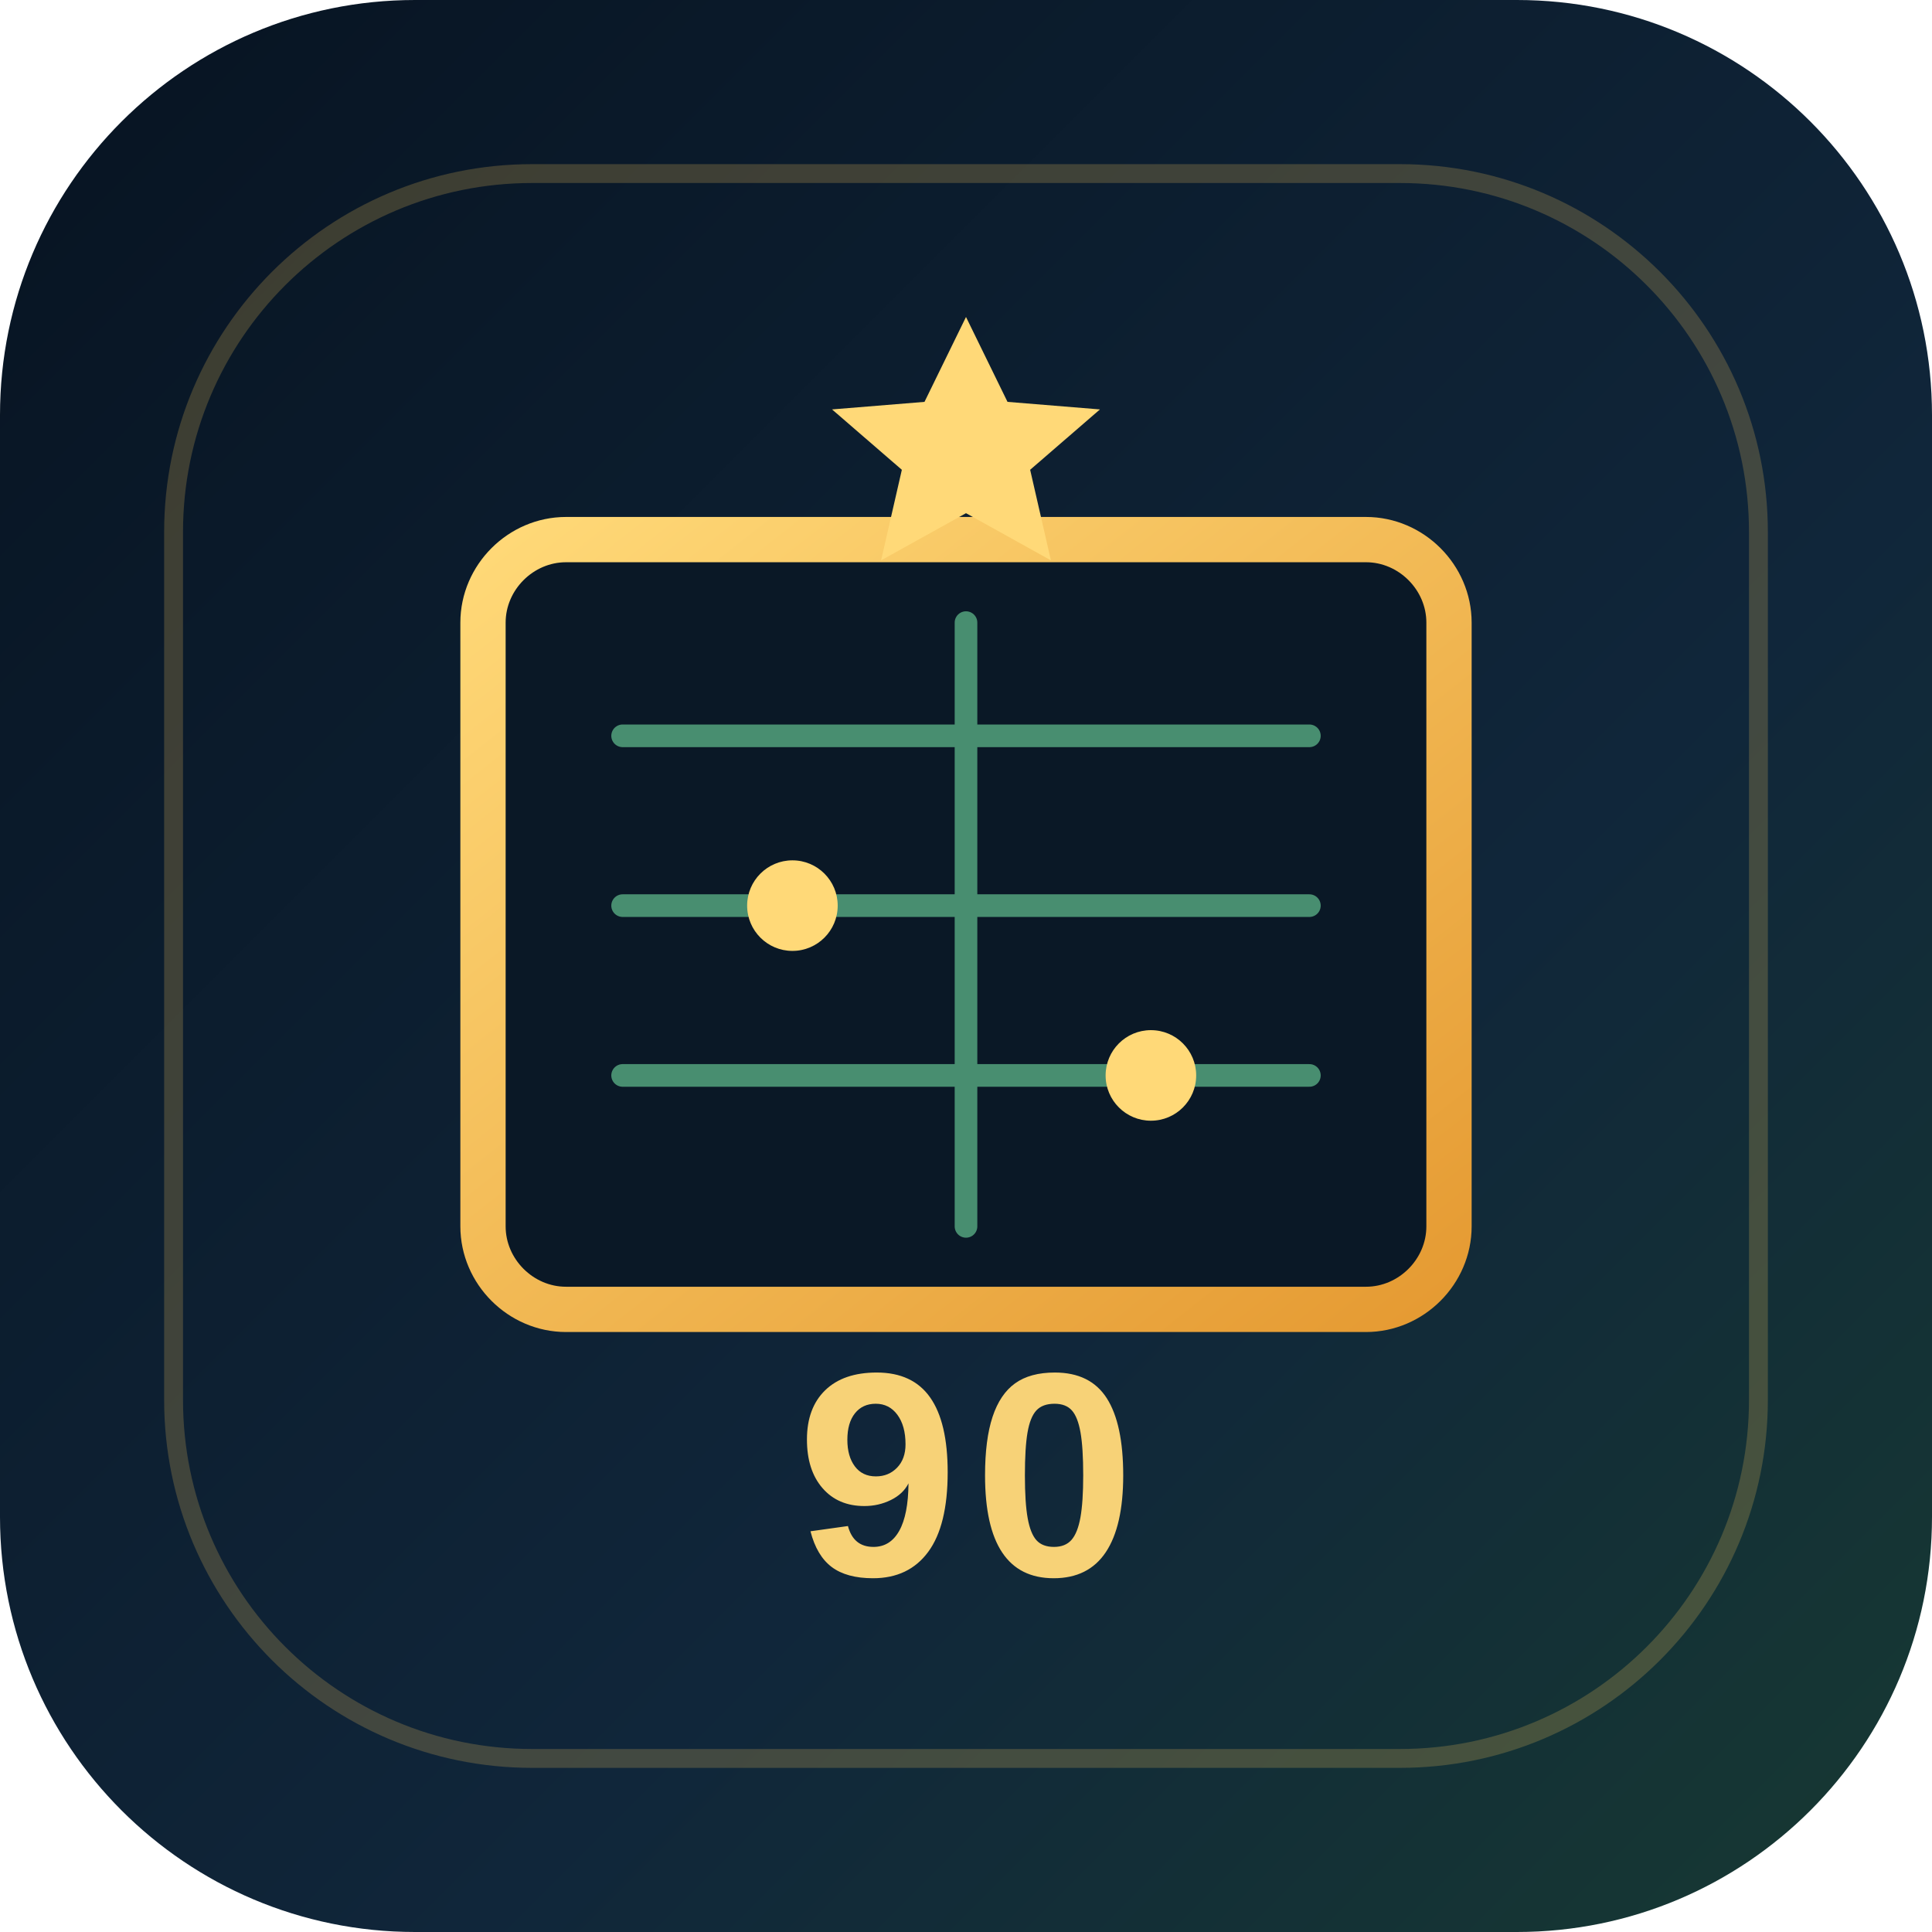
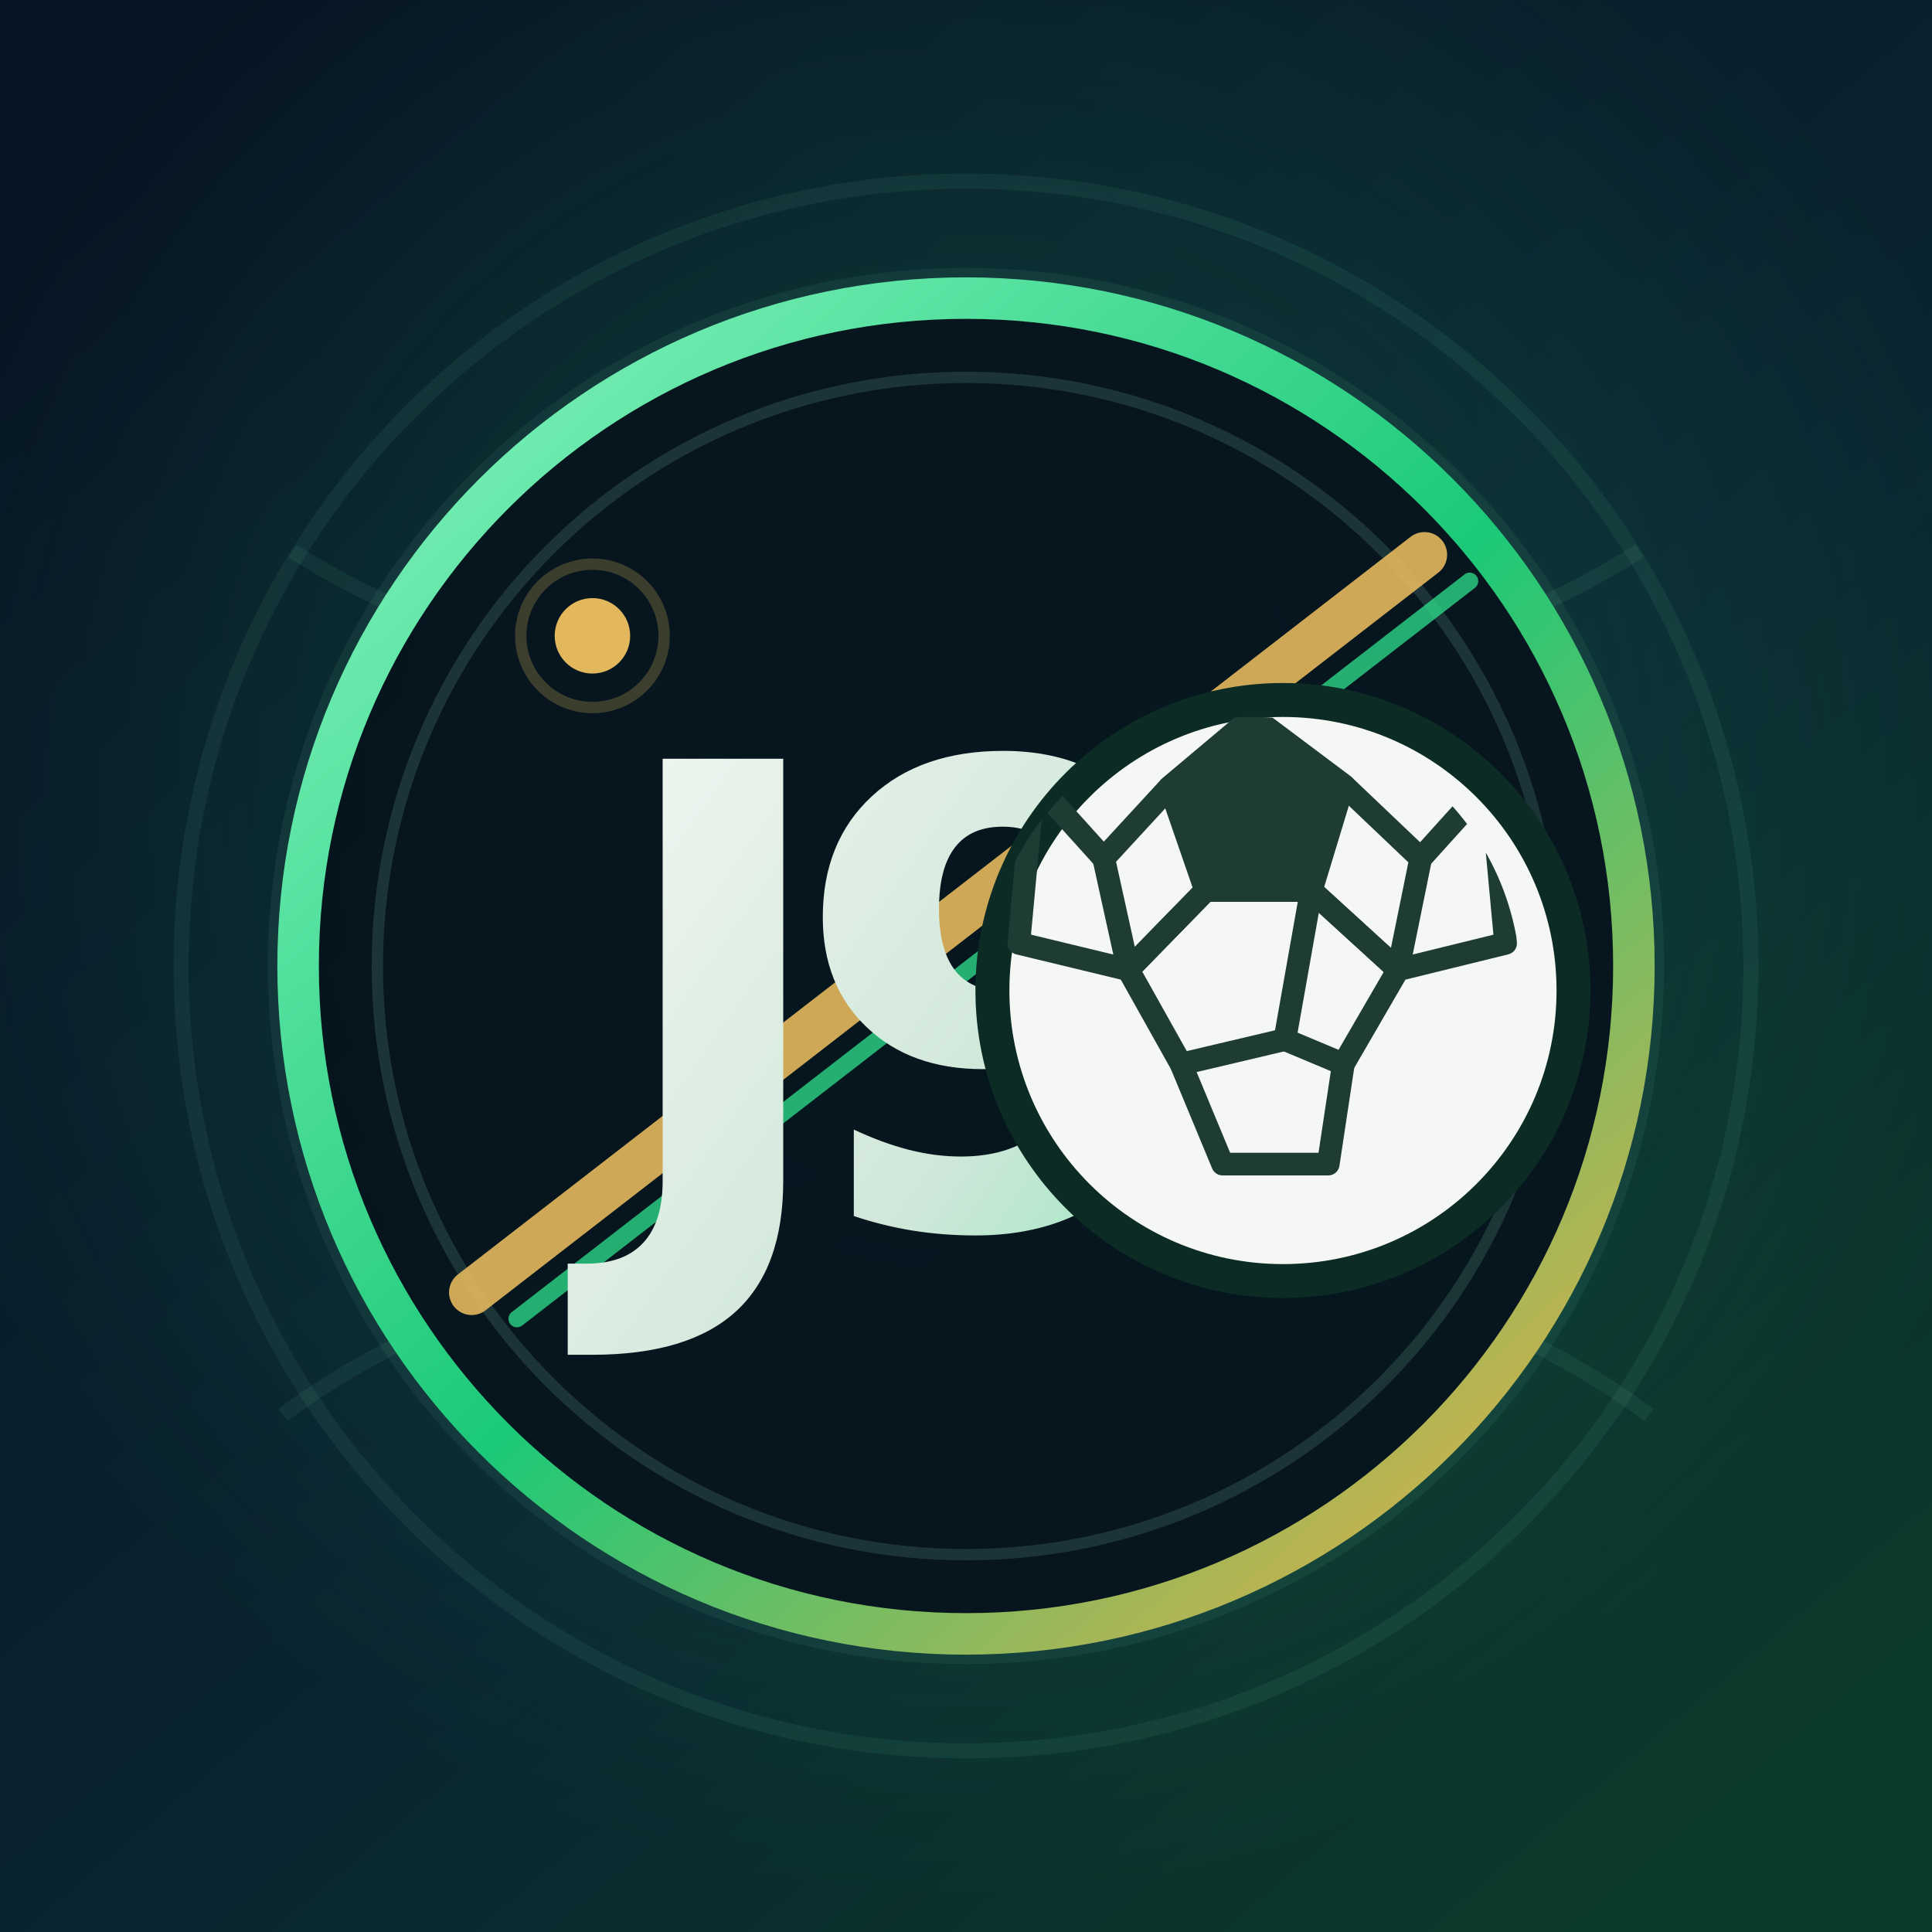
<svg xmlns="http://www.w3.org/2000/svg" width="1024" height="1024" viewBox="0 0 1024 1024">
  <defs>
-     <linearGradient id="bg" x1="0" y1="0" x2="1" y2="1">
-       <stop stop-color="#071321" />
-       <stop offset=".62" stop-color="#10263A" />
-       <stop offset="1" stop-color="#173A32" />
+     <linearGradient id="bg" x1="110" y1="50" x2="900" y2="980" gradientUnits="userSpaceOnUse">
+       <stop stop-color="#071423" />
+       <stop offset="0.58" stop-color="#0A2530" />
+       <stop offset="1" stop-color="#0B3B2B" />
    </linearGradient>
-     <linearGradient id="gold" x1="0" y1="0" x2="1" y2="1">
-       <stop stop-color="#FFD978" />
-       <stop offset="1" stop-color="#E59A32" />
+     <radialGradient id="glow" cx="50%" cy="42%" r="56%">
+       <stop offset="0" stop-color="#2EE58B" stop-opacity=".18" />
+       <stop offset="1" stop-color="#2EE58B" stop-opacity="0" />
+     </radialGradient>
+     <linearGradient id="ring" x1="230" y1="200" x2="800" y2="820" gradientUnits="userSpaceOnUse">
+       <stop stop-color="#7AF0B7" />
+       <stop offset="0.52" stop-color="#1BC978" />
+       <stop offset="1" stop-color="#D9AF4A" />
    </linearGradient>
+     <linearGradient id="mark" x1="286" y1="360" x2="743" y2="682" gradientUnits="userSpaceOnUse">
+       <stop stop-color="#F6F8F5" />
+       <stop offset="0.58" stop-color="#CFE7D9" />
+       <stop offset="1" stop-color="#73E8AE" />
+     </linearGradient>
+     <clipPath id="ballClip">
+       <circle cx="664" cy="522" r="142" />
+     </clipPath>
  </defs>
-   <rect width="1024" height="1024" rx="220" fill="url(#bg)" />
-   <rect x="92" y="92" width="840" height="840" rx="190" fill="none" stroke="#F5C65B" stroke-opacity=".22" stroke-width="10" />
-   <path d="M256 650V330c0-24 20-44 44-44h424c24 0 44 20 44 44v320c0 24-20 44-44 44H300c-24 0-44-20-44-44Z" fill="#0A1826" stroke="url(#gold)" stroke-width="24" />
-   <path d="M330 390h364M330 480h364M330 570h364M512 330v320" stroke="#4F9B78" stroke-width="12" stroke-linecap="round" opacity=".9" />
-   <circle cx="420" cy="480" r="24" fill="#FFD978" />
-   <circle cx="610" cy="570" r="24" fill="#FFD978" />
-   <path d="m512 168 22 45 49 4-37 32 11 48-45-25-45 25 11-48-37-32 49-4z" fill="#FFD978" />
-   <text x="512" y="835" text-anchor="middle" font-family="Arial,sans-serif" font-weight="900" font-size="154" letter-spacing="8" fill="#F7D277">90</text>
+   <rect width="1024" height="1024" fill="url(#bg)" />
+   <rect width="1024" height="1024" fill="url(#glow)" />
+   <g fill="none" stroke="#8BEFC0" stroke-opacity=".07" stroke-width="8">
+     <circle cx="512" cy="512" r="416" />
+     <circle cx="512" cy="512" r="366" />
+     <path d="M150 750C330 615 694 615 874 750" />
+     <path d="M155 292C340 410 684 410 869 292" />
+   </g>
+   <circle cx="512" cy="512" r="354" fill="#06131D" fill-opacity=".92" stroke="url(#ring)" stroke-width="22" />
+   <circle cx="512" cy="512" r="312" fill="none" stroke="#A7F3D0" stroke-opacity=".14" stroke-width="6" />
+   <path d="M250 685L755 294" stroke="#E3B85D" stroke-width="24" stroke-linecap="round" opacity=".9" />
+   <path d="M274 699L779 308" stroke="#2FE28C" stroke-width="9" stroke-linecap="round" opacity=".75" />
+   <text x="320" y="650" font-family="DejaVu Sans,Arial,sans-serif" font-size="340" font-weight="900" letter-spacing="-28" fill="url(#mark)">J9</text>
+   <circle cx="680" cy="525" r="154" fill="#F5F7F4" stroke="#0B2B24" stroke-width="18" />
+   <g clip-path="url(#ballClip)" fill="none" stroke="#1E3B34" stroke-width="12" stroke-linejoin="round">
+     <path d="M664 380L712 416L695 472L639 472L620 417Z" fill="#1E3B34" />
+     <path d="M620 417L585 455L598 514L639 472" />
+     <path d="M712 416L753 455L741 514L695 472" />
+     <path d="M639 472L598 514L626 564L681 551L695 472" />
+     <path d="M695 472L741 514L712 564L681 551" />
+     <path d="M626 564L648 617L704 617L712 564" />
+     <path d="M585 455L548 414L540 500L598 514" />
+     <path d="M753 455L790 414L798 500L741 514" />
+   </g>
+   <circle cx="314" cy="337" r="20" fill="#E3B85D" />
+   <circle cx="314" cy="337" r="38" fill="none" stroke="#E3B85D" stroke-opacity=".25" stroke-width="6" />
</svg>
